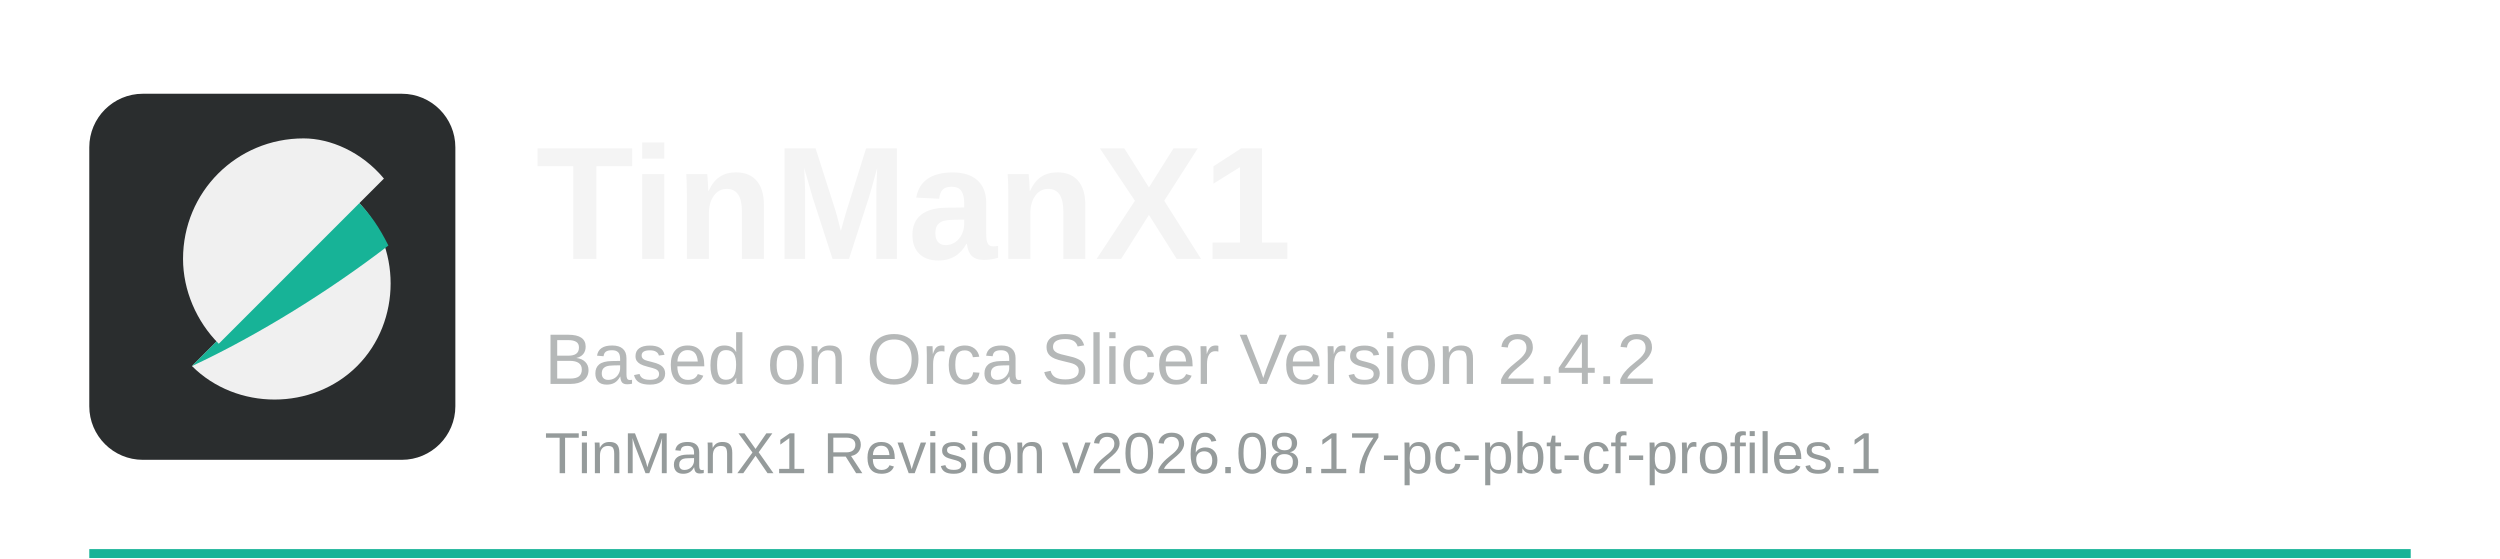
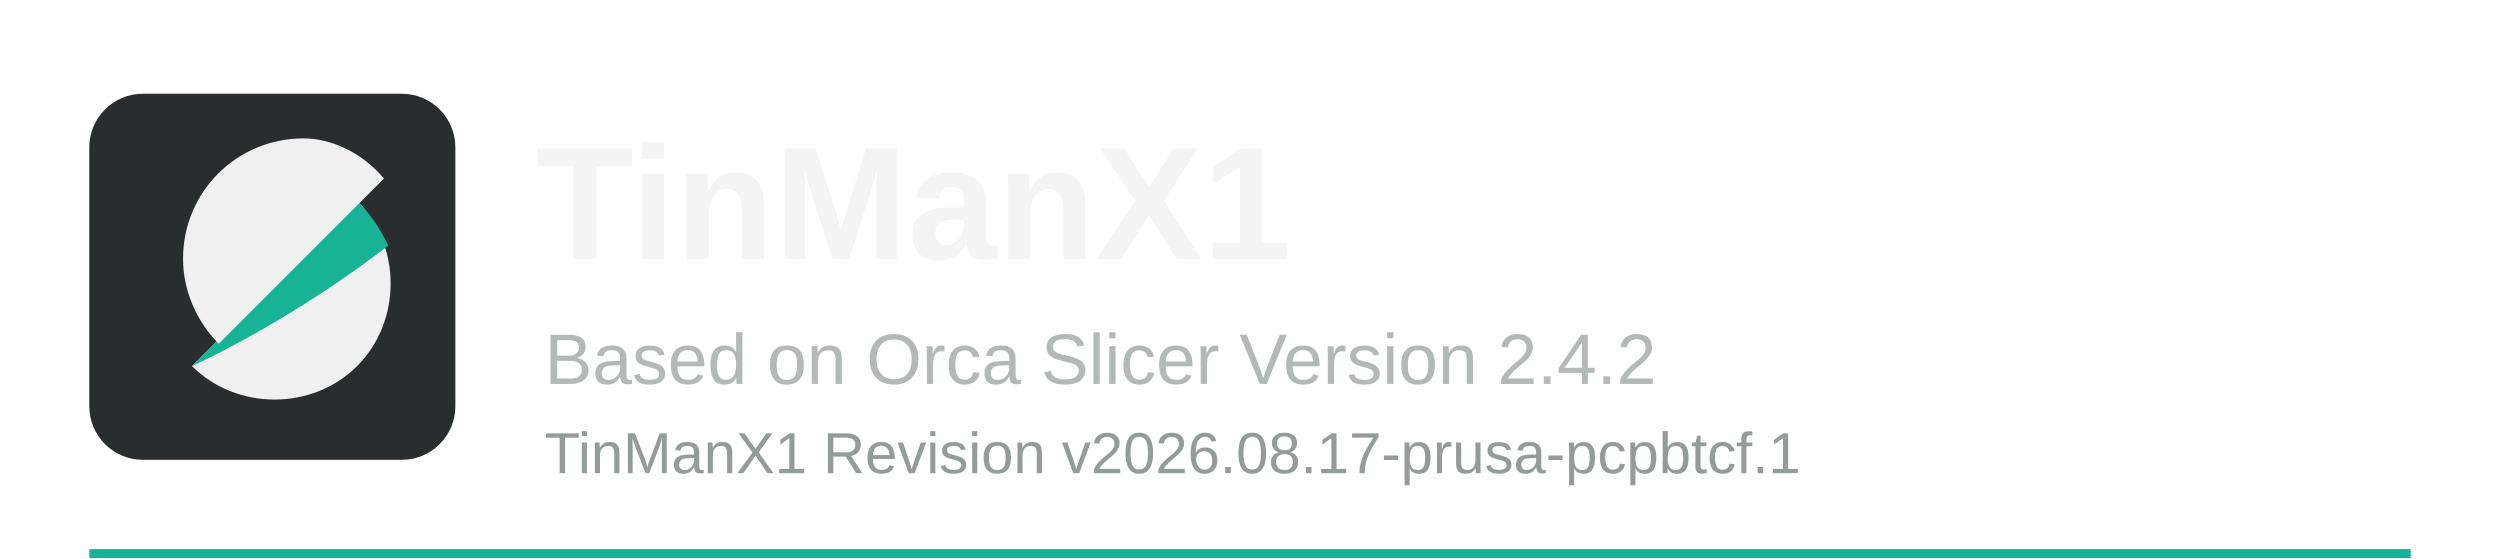
<svg xmlns="http://www.w3.org/2000/svg" width="560" height="125" viewBox="0 0 560 125">
  <rect x="20" y="123" width="520" height="2" fill="#17b397" />
  <rect x="20" y="21" width="82" height="82" rx="12" fill="#2a2d2e" />
  <path d="M43 82c10 10 27 10 37 0s10-27 0-37L43 82z" fill="#f0f0f0" />
  <path d="M80 45L43 82c15-7 31-17 44-27-2-4-4-7-7-10z" fill="#17b397" />
  <path d="M68 31c-15 0-27 12-27 27 0 7 3 14 8 19l37-37c-5-6-12-9-18-9z" fill="#f0f0f0" />
  <text x="120" y="58" font-family="Arial, Helvetica, sans-serif" font-size="36" font-weight="700" fill="#f4f4f4">TinManX1</text>
  <text x="122" y="86" font-family="Arial, Helvetica, sans-serif" font-size="16" fill="#b5b8b8">Based on Orca Slicer Version 2.4.2</text>
-   <text x="122" y="106" font-family="Arial, Helvetica, sans-serif" font-size="13" fill="#959b9b">TinManX1 Revision v2026.08.17-pc-pbt-cf-profiles.1</text>
+   <text x="122" y="106" font-family="Arial, Helvetica, sans-serif" font-size="13" fill="#959b9b">TinManX1 Revision v2026.08.17-prusa-pcpbtcf.1</text>
</svg>
